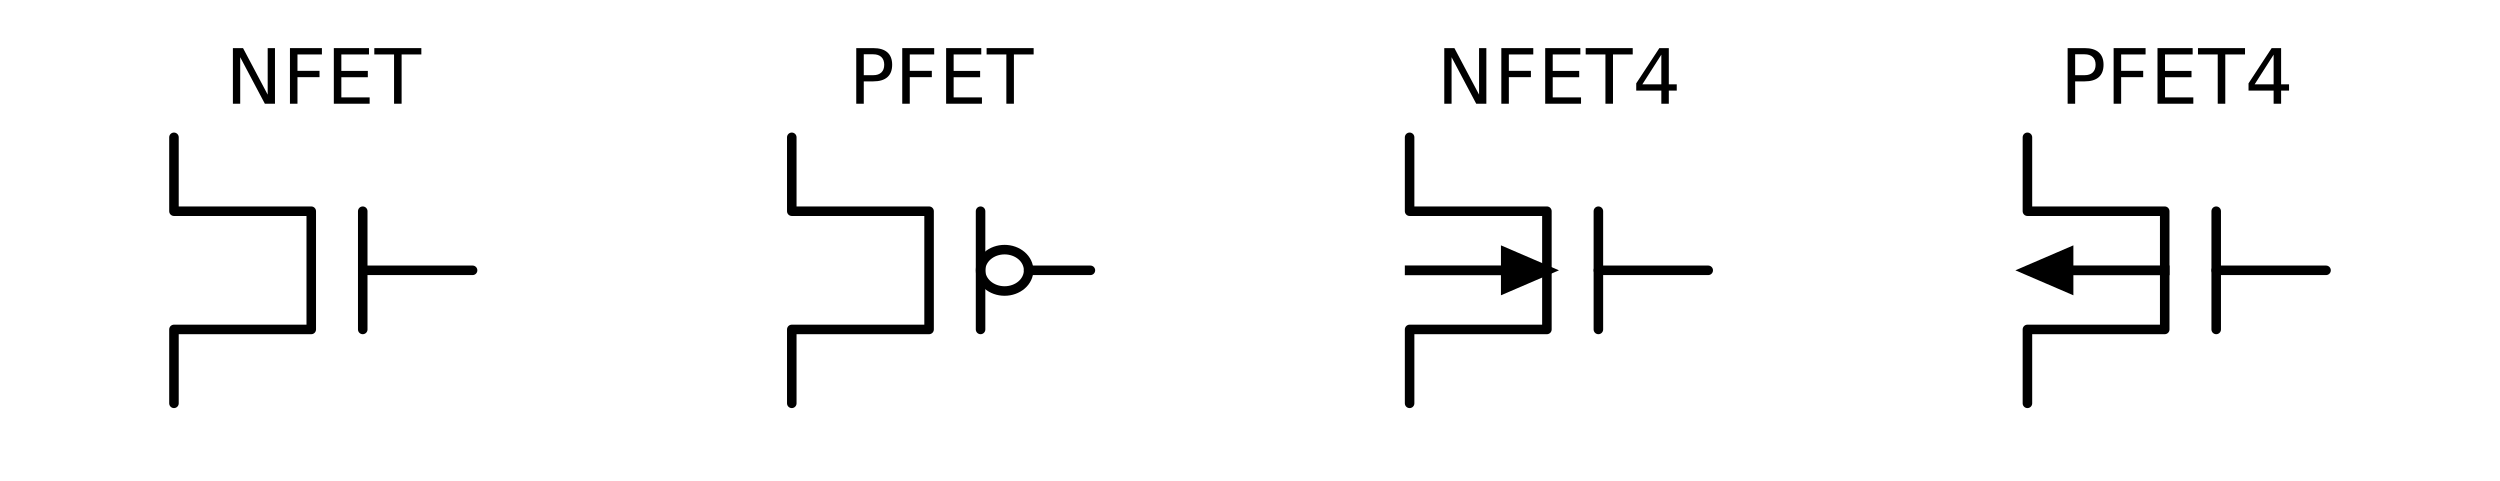
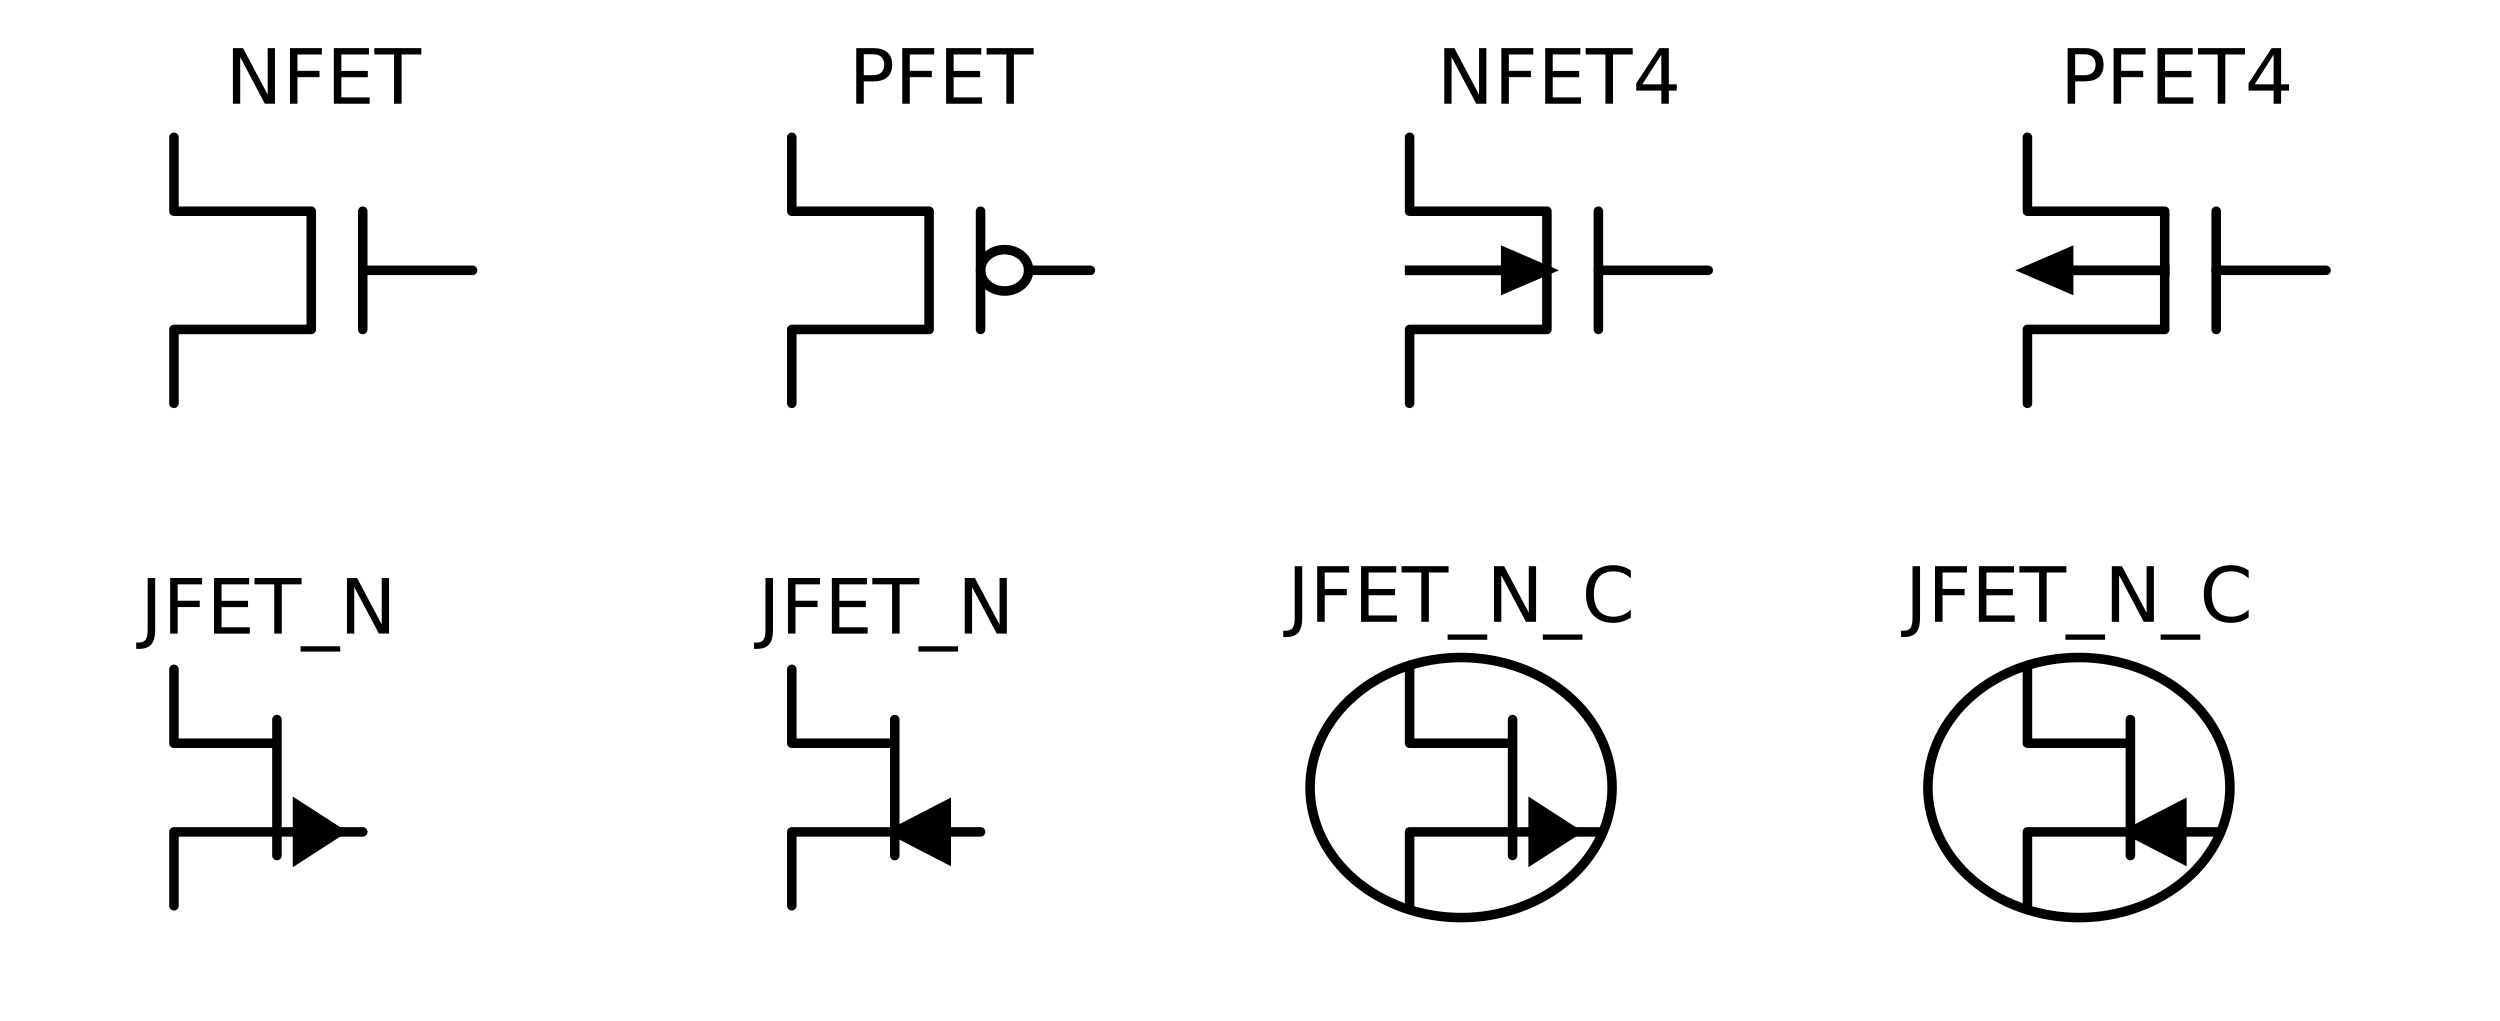
- <svg xmlns="http://www.w3.org/2000/svg" xmlns:xlink="http://www.w3.org/1999/xlink" height="75.536pt" version="1.1" viewBox="0 0 393.318 75.536" width="393.318pt">
+ <svg xmlns="http://www.w3.org/2000/svg" xmlns:xlink="http://www.w3.org/1999/xlink" height="160.492pt" version="1.1" viewBox="0 0 393.318 160.492" width="393.318pt">
  <defs>
    <style type="text/css">
*{stroke-linecap:butt;stroke-linejoin:round;}
  </style>
  </defs>
  <g id="figure_1">
    <g id="patch_1">
-       <path d="M 0 75.536  L 393.318 75.536  L 393.318 0  L 0 0  z " style="fill:none;" />
+       <path d="M 0 160.492  L 393.318 160.492  L 393.318 0  L 0 0  z " style="fill:none;" />
    </g>
    <g id="axes_1">
      <g id="patch_2">
-         <path clip-path="url(#pc973c695d5)" d="M 158.049 45.784  C 159.051 45.784 160.013 45.441 160.722 44.83  C 161.431 44.22 161.829 43.392 161.829 42.529  C 161.829 41.666 161.431 40.838 160.722 40.227  C 160.013 39.617 159.051 39.274 158.049 39.274  C 157.047 39.274 156.085 39.617 155.376 40.227  C 154.667 40.838 154.269 41.666 154.269 42.529  C 154.269 43.392 154.667 44.22 155.376 44.83  C 156.085 45.441 157.047 45.784 158.049 45.784  z " style="fill:none;stroke:#000000;stroke-linejoin:miter;stroke-width:1.5;" />
+         <path clip-path="url(#pbb7f91f96b)" d="M 158.049 45.784  C 159.051 45.784 160.013 45.441 160.722 44.83  C 161.431 44.22 161.829 43.392 161.829 42.529  C 161.829 41.666 161.431 40.838 160.722 40.227  C 160.013 39.617 159.051 39.274 158.049 39.274  C 157.047 39.274 156.085 39.617 155.376 40.227  C 154.667 40.838 154.269 41.666 154.269 42.529  C 154.269 43.392 154.667 44.22 155.376 44.83  C 156.085 45.441 157.047 45.784 158.049 45.784  z " style="fill:none;stroke:#000000;stroke-linejoin:miter;stroke-width:1.5;" />
      </g>
      <g id="patch_3">
-         <path clip-path="url(#pc973c695d5)" d="M 243.369 42.529  L 236.889 45.319  L 236.889 42.543  L 221.769 42.543  L 221.769 42.515  L 236.889 42.515  L 236.889 39.739  z " style="stroke:#000000;stroke-linejoin:miter;stroke-width:1.5;" />
+         <path clip-path="url(#pbb7f91f96b)" d="M 229.869 144.364  C 236.17 144.364 242.214 142.208 246.67 138.371  C 251.125 134.534 253.629 129.33 253.629 123.904  C 253.629 118.478 251.125 113.273 246.67 109.436  C 242.214 105.6 236.17 103.444 229.869 103.444  C 223.568 103.444 217.524 105.6 213.068 109.436  C 208.613 113.273 206.109 118.478 206.109 123.904  C 206.109 129.33 208.613 134.534 213.068 138.371  C 217.524 142.208 223.568 144.364 229.869 144.364  z " style="fill:none;stroke:#000000;stroke-linejoin:miter;stroke-width:1.5;" />
      </g>
      <g id="patch_4">
-         <path clip-path="url(#pc973c695d5)" d="M 318.969 42.529  L 325.449 39.739  L 325.449 42.515  L 340.569 42.515  L 340.569 42.543  L 325.449 42.543  L 325.449 45.319  z " style="stroke:#000000;stroke-linejoin:miter;stroke-width:1.5;" />
+         <path clip-path="url(#pbb7f91f96b)" d="M 327.069 144.364  C 333.37 144.364 339.414 142.208 343.87 138.371  C 348.325 134.534 350.829 129.33 350.829 123.904  C 350.829 118.478 348.325 113.273 343.87 109.436  C 339.414 105.6 333.37 103.444 327.069 103.444  C 320.768 103.444 314.724 105.6 310.268 109.436  C 305.813 113.273 303.309 118.478 303.309 123.904  C 303.309 129.33 305.813 134.534 310.268 138.371  C 314.724 142.208 320.768 144.364 327.069 144.364  z " style="fill:none;stroke:#000000;stroke-linejoin:miter;stroke-width:1.5;" />
+       </g>
+       <g id="patch_5">
+         <path clip-path="url(#pbb7f91f96b)" d="M 243.369 42.529  L 236.889 45.319  L 236.889 42.543  L 221.769 42.543  L 221.769 42.515  L 236.889 42.515  L 236.889 39.739  z " style="stroke:#000000;stroke-linejoin:miter;stroke-width:1.5;" />
+       </g>
+       <g id="patch_6">
+         <path clip-path="url(#pbb7f91f96b)" d="M 318.969 42.529  L 325.449 39.739  L 325.449 42.515  L 340.569 42.515  L 340.569 42.543  L 325.449 42.543  L 325.449 45.319  z " style="stroke:#000000;stroke-linejoin:miter;stroke-width:1.5;" />
+       </g>
+       <g id="patch_7">
+         <path clip-path="url(#pbb7f91f96b)" d="M 53.289 130.879  L 46.809 135.064  L 46.809 130.893  L 46.809 130.893  L 46.809 130.865  L 46.809 130.865  L 46.809 126.694  z " style="stroke:#000000;stroke-linejoin:miter;stroke-width:1.5;" />
+       </g>
+       <g id="patch_8">
+         <path clip-path="url(#pbb7f91f96b)" d="M 140.769 130.879  L 148.869 126.694  L 148.869 130.865  L 148.869 130.865  L 148.869 130.893  L 148.869 130.893  L 148.869 135.064  z " style="stroke:#000000;stroke-linejoin:miter;stroke-width:1.5;" />
+       </g>
+       <g id="patch_9">
+         <path clip-path="url(#pbb7f91f96b)" d="M 247.689 130.879  L 241.209 135.064  L 241.209 130.893  L 241.209 130.893  L 241.209 130.865  L 241.209 130.865  L 241.209 126.694  z " style="stroke:#000000;stroke-linejoin:miter;stroke-width:1.5;" />
+       </g>
+       <g id="patch_10">
+         <path clip-path="url(#pbb7f91f96b)" d="M 335.169 130.879  L 343.269 126.694  L 343.269 130.865  L 343.269 130.865  L 343.269 130.893  L 343.269 130.893  L 343.269 135.064  z " style="stroke:#000000;stroke-linejoin:miter;stroke-width:1.5;" />
      </g>
      <g id="line2d_1">
-         <path clip-path="url(#pc973c695d5)" d="M 57.069 42.529  L 74.349 42.529  " style="fill:none;stroke:#000000;stroke-linecap:round;stroke-width:1.5;" />
+         <path clip-path="url(#pbb7f91f96b)" d="M 57.069 42.529  L 74.349 42.529  " style="fill:none;stroke:#000000;stroke-linecap:round;stroke-width:1.5;" />
      </g>
      <g id="line2d_2">
-         <path clip-path="url(#pc973c695d5)" d="M 27.369 21.604  L 27.369 33.229  L 48.969 33.229  L 48.969 51.829  L 27.369 51.829  L 27.369 63.454  " style="fill:none;stroke:#000000;stroke-linecap:round;stroke-width:1.5;" />
+         <path clip-path="url(#pbb7f91f96b)" d="M 27.369 21.604  L 27.369 33.229  L 48.969 33.229  L 48.969 51.829  L 27.369 51.829  L 27.369 63.454  " style="fill:none;stroke:#000000;stroke-linecap:round;stroke-width:1.5;" />
      </g>
      <g id="line2d_3">
-         <path clip-path="url(#pc973c695d5)" d="M 57.069 33.229  L 57.069 51.829  " style="fill:none;stroke:#000000;stroke-linecap:round;stroke-width:1.5;" />
+         <path clip-path="url(#pbb7f91f96b)" d="M 57.069 33.229  L 57.069 51.829  " style="fill:none;stroke:#000000;stroke-linecap:round;stroke-width:1.5;" />
      </g>
      <g id="line2d_4">
-         <path clip-path="url(#pc973c695d5)" d="M 161.829 42.529  L 171.549 42.529  " style="fill:none;stroke:#000000;stroke-linecap:round;stroke-width:1.5;" />
+         <path clip-path="url(#pbb7f91f96b)" d="M 161.829 42.529  L 171.549 42.529  " style="fill:none;stroke:#000000;stroke-linecap:round;stroke-width:1.5;" />
      </g>
      <g id="line2d_5">
-         <path clip-path="url(#pc973c695d5)" d="M 124.569 21.604  L 124.569 33.229  L 146.169 33.229  L 146.169 51.829  L 124.569 51.829  L 124.569 63.454  " style="fill:none;stroke:#000000;stroke-linecap:round;stroke-width:1.5;" />
+         <path clip-path="url(#pbb7f91f96b)" d="M 124.569 21.604  L 124.569 33.229  L 146.169 33.229  L 146.169 51.829  L 124.569 51.829  L 124.569 63.454  " style="fill:none;stroke:#000000;stroke-linecap:round;stroke-width:1.5;" />
      </g>
      <g id="line2d_6">
-         <path clip-path="url(#pc973c695d5)" d="M 154.269 33.229  L 154.269 51.829  " style="fill:none;stroke:#000000;stroke-linecap:round;stroke-width:1.5;" />
+         <path clip-path="url(#pbb7f91f96b)" d="M 154.269 33.229  L 154.269 51.829  " style="fill:none;stroke:#000000;stroke-linecap:round;stroke-width:1.5;" />
      </g>
      <g id="line2d_7">
-         <path clip-path="url(#pc973c695d5)" d="M 251.469 42.529  L 268.749 42.529  " style="fill:none;stroke:#000000;stroke-linecap:round;stroke-width:1.5;" />
+         <path clip-path="url(#pbb7f91f96b)" d="M 251.469 42.529  L 268.749 42.529  " style="fill:none;stroke:#000000;stroke-linecap:round;stroke-width:1.5;" />
      </g>
      <g id="line2d_8">
-         <path clip-path="url(#pc973c695d5)" d="M 221.769 21.604  L 221.769 33.229  L 243.369 33.229  L 243.369 51.829  L 221.769 51.829  L 221.769 63.454  " style="fill:none;stroke:#000000;stroke-linecap:round;stroke-width:1.5;" />
+         <path clip-path="url(#pbb7f91f96b)" d="M 221.769 21.604  L 221.769 33.229  L 243.369 33.229  L 243.369 51.829  L 221.769 51.829  L 221.769 63.454  " style="fill:none;stroke:#000000;stroke-linecap:round;stroke-width:1.5;" />
      </g>
      <g id="line2d_9">
-         <path clip-path="url(#pc973c695d5)" d="M 251.469 33.229  L 251.469 51.829  " style="fill:none;stroke:#000000;stroke-linecap:round;stroke-width:1.5;" />
+         <path clip-path="url(#pbb7f91f96b)" d="M 251.469 33.229  L 251.469 51.829  " style="fill:none;stroke:#000000;stroke-linecap:round;stroke-width:1.5;" />
      </g>
      <g id="line2d_10">
-         <path clip-path="url(#pc973c695d5)" d="M 348.669 42.529  L 365.949 42.529  " style="fill:none;stroke:#000000;stroke-linecap:round;stroke-width:1.5;" />
+         <path clip-path="url(#pbb7f91f96b)" d="M 348.669 42.529  L 365.949 42.529  " style="fill:none;stroke:#000000;stroke-linecap:round;stroke-width:1.5;" />
      </g>
      <g id="line2d_11">
-         <path clip-path="url(#pc973c695d5)" d="M 318.969 21.604  L 318.969 33.229  L 340.569 33.229  L 340.569 51.829  L 318.969 51.829  L 318.969 63.454  " style="fill:none;stroke:#000000;stroke-linecap:round;stroke-width:1.5;" />
+         <path clip-path="url(#pbb7f91f96b)" d="M 318.969 21.604  L 318.969 33.229  L 340.569 33.229  L 340.569 51.829  L 318.969 51.829  L 318.969 63.454  " style="fill:none;stroke:#000000;stroke-linecap:round;stroke-width:1.5;" />
      </g>
      <g id="line2d_12">
-         <path clip-path="url(#pc973c695d5)" d="M 348.669 33.229  L 348.669 51.829  " style="fill:none;stroke:#000000;stroke-linecap:round;stroke-width:1.5;" />
+         <path clip-path="url(#pbb7f91f96b)" d="M 348.669 33.229  L 348.669 51.829  " style="fill:none;stroke:#000000;stroke-linecap:round;stroke-width:1.5;" />
+       </g>
+       <g id="line2d_13">
+         <path clip-path="url(#pbb7f91f96b)" d="M 43.569 130.879  L 57.069 130.879  " style="fill:none;stroke:#000000;stroke-linecap:round;stroke-width:1.5;" />
+       </g>
+       <g id="line2d_14">
+         <path clip-path="url(#pbb7f91f96b)" d="M 27.369 105.304  L 27.369 116.929  L 43.569 116.929  L 43.569 113.209  L 43.569 134.599  L 43.569 130.879  L 27.369 130.879  L 27.369 142.504  " style="fill:none;stroke:#000000;stroke-linecap:round;stroke-width:1.5;" />
+       </g>
+       <g id="line2d_15">
+         <path clip-path="url(#pbb7f91f96b)" d="M 140.769 130.879  L 154.269 130.879  " style="fill:none;stroke:#000000;stroke-linecap:round;stroke-width:1.5;" />
+       </g>
+       <g id="line2d_16">
+         <path clip-path="url(#pbb7f91f96b)" d="M 124.569 105.304  L 124.569 116.929  L 140.769 116.929  L 140.769 113.209  L 140.769 134.599  L 140.769 130.879  L 124.569 130.879  L 124.569 142.504  " style="fill:none;stroke:#000000;stroke-linecap:round;stroke-width:1.5;" />
+       </g>
+       <g id="line2d_17">
+         <path clip-path="url(#pbb7f91f96b)" d="M 237.969 130.879  L 251.469 130.879  " style="fill:none;stroke:#000000;stroke-linecap:round;stroke-width:1.5;" />
+       </g>
+       <g id="line2d_18">
+         <path clip-path="url(#pbb7f91f96b)" d="M 221.769 105.304  L 221.769 116.929  L 237.969 116.929  L 237.969 113.209  L 237.969 134.599  L 237.969 130.879  L 221.769 130.879  L 221.769 142.504  " style="fill:none;stroke:#000000;stroke-linecap:round;stroke-width:1.5;" />
+       </g>
+       <g id="line2d_19">
+         <path clip-path="url(#pbb7f91f96b)" d="M 335.169 130.879  L 348.669 130.879  " style="fill:none;stroke:#000000;stroke-linecap:round;stroke-width:1.5;" />
+       </g>
+       <g id="line2d_20">
+         <path clip-path="url(#pbb7f91f96b)" d="M 318.969 105.304  L 318.969 116.929  L 335.169 116.929  L 335.169 113.209  L 335.169 134.599  L 335.169 130.879  L 318.969 130.879  L 318.969 142.504  " style="fill:none;stroke:#000000;stroke-linecap:round;stroke-width:1.5;" />
      </g>
      <g id="text_1">
        <defs>
          <path d="M 9.812 72.906  L 23.094 72.906  L 55.422 11.922  L 55.422 72.906  L 64.984 72.906  L 64.984 0  L 51.703 0  L 19.391 60.984  L 19.391 0  L 9.812 0  z " id="DejaVuSans-78" />
          <path d="M 9.812 72.906  L 51.703 72.906  L 51.703 64.594  L 19.672 64.594  L 19.672 43.109  L 48.578 43.109  L 48.578 34.812  L 19.672 34.812  L 19.672 0  L 9.812 0  z " id="DejaVuSans-70" />
          <path d="M 9.812 72.906  L 55.906 72.906  L 55.906 64.594  L 19.672 64.594  L 19.672 43.016  L 54.391 43.016  L 54.391 34.719  L 19.672 34.719  L 19.672 8.297  L 56.781 8.297  L 56.781 0  L 9.812 0  z " id="DejaVuSans-69" />
          <path d="M -0.297 72.906  L 61.375 72.906  L 61.375 64.594  L 35.5 64.594  L 35.5 0  L 25.594 0  L 25.594 64.594  L -0.297 64.594  z " id="DejaVuSans-84" />
        </defs>
        <g transform="translate(35.46337 16.31812)scale(0.12 -0.12)">
          <use xlink:href="#DejaVuSans-78" />
          <use x="74.805" xlink:href="#DejaVuSans-70" />
          <use x="132.324" xlink:href="#DejaVuSans-69" />
          <use x="195.508" xlink:href="#DejaVuSans-84" />
        </g>
      </g>
      <g id="text_2">
        <defs>
          <path d="M 19.672 64.797  L 19.672 37.406  L 32.078 37.406  Q 38.969 37.406 42.719 40.969  Q 46.484 44.531 46.484 51.125  Q 46.484 57.672 42.719 61.234  Q 38.969 64.797 32.078 64.797  z M 9.812 72.906  L 32.078 72.906  Q 44.344 72.906 50.609 67.359  Q 56.891 61.812 56.891 51.125  Q 56.891 40.328 50.609 34.812  Q 44.344 29.297 32.078 29.297  L 19.672 29.297  L 19.672 0  L 9.812 0  z " id="DejaVuSans-80" />
        </defs>
        <g transform="translate(133.5343 16.31812)scale(0.12 -0.12)">
          <use xlink:href="#DejaVuSans-80" />
          <use x="60.303" xlink:href="#DejaVuSans-70" />
          <use x="117.822" xlink:href="#DejaVuSans-69" />
          <use x="181.006" xlink:href="#DejaVuSans-84" />
        </g>
      </g>
      <g id="text_3">
        <defs>
          <path d="M 37.797 64.312  L 12.891 25.391  L 37.797 25.391  z M 35.203 72.906  L 47.609 72.906  L 47.609 25.391  L 58.016 25.391  L 58.016 17.188  L 47.609 17.188  L 47.609 0  L 37.797 0  L 37.797 17.188  L 4.891 17.188  L 4.891 26.703  z " id="DejaVuSans-52" />
        </defs>
        <g transform="translate(226.0459 16.31812)scale(0.12 -0.12)">
          <use xlink:href="#DejaVuSans-78" />
          <use x="74.805" xlink:href="#DejaVuSans-70" />
          <use x="132.324" xlink:href="#DejaVuSans-69" />
          <use x="195.508" xlink:href="#DejaVuSans-84" />
          <use x="256.592" xlink:href="#DejaVuSans-52" />
        </g>
      </g>
      <g id="text_4">
        <g transform="translate(324.1168 16.31812)scale(0.12 -0.12)">
          <use xlink:href="#DejaVuSans-80" />
          <use x="60.303" xlink:href="#DejaVuSans-70" />
          <use x="117.822" xlink:href="#DejaVuSans-69" />
          <use x="181.006" xlink:href="#DejaVuSans-84" />
          <use x="242.09" xlink:href="#DejaVuSans-52" />
        </g>
      </g>
+       <g id="text_5">
+         <defs>
+           <path d="M 9.812 72.906  L 19.672 72.906  L 19.672 5.078  Q 19.672 -8.109 14.672 -14.062  Q 9.672 -20.016 -1.422 -20.016  L -5.172 -20.016  L -5.172 -11.719  L -2.094 -11.719  Q 4.438 -11.719 7.125 -8.047  Q 9.812 -4.391 9.812 5.078  z " id="DejaVuSans-74" />
+           <path d="M 50.984 -16.609  L 50.984 -23.578  L -0.984 -23.578  L -0.984 -16.609  z " id="DejaVuSans-95" />
+         </defs>
+         <g transform="translate(22.05337 99.68438)scale(0.12 -0.12)">
+           <use xlink:href="#DejaVuSans-74" />
+           <use x="29.492" xlink:href="#DejaVuSans-70" />
+           <use x="87.012" xlink:href="#DejaVuSans-69" />
+           <use x="150.195" xlink:href="#DejaVuSans-84" />
+           <use x="211.279" xlink:href="#DejaVuSans-95" />
+           <use x="261.279" xlink:href="#DejaVuSans-78" />
+         </g>
+       </g>
+       <g id="text_6">
+         <g transform="translate(119.2534 99.68438)scale(0.12 -0.12)">
+           <use xlink:href="#DejaVuSans-74" />
+           <use x="29.492" xlink:href="#DejaVuSans-70" />
+           <use x="87.012" xlink:href="#DejaVuSans-69" />
+           <use x="150.195" xlink:href="#DejaVuSans-84" />
+           <use x="211.279" xlink:href="#DejaVuSans-95" />
+           <use x="261.279" xlink:href="#DejaVuSans-78" />
+         </g>
+       </g>
+       <g id="text_7">
+         <defs>
+           <path d="M 64.406 67.281  L 64.406 56.891  Q 59.422 61.531 53.781 63.812  Q 48.141 66.109 41.797 66.109  Q 29.297 66.109 22.656 58.469  Q 16.016 50.828 16.016 36.375  Q 16.016 21.969 22.656 14.328  Q 29.297 6.688 41.797 6.688  Q 48.141 6.688 53.781 8.984  Q 59.422 11.281 64.406 15.922  L 64.406 5.609  Q 59.234 2.094 53.438 0.328  Q 47.656 -1.422 41.219 -1.422  Q 24.656 -1.422 15.125 8.703  Q 5.609 18.844 5.609 36.375  Q 5.609 53.953 15.125 64.078  Q 24.656 74.219 41.219 74.219  Q 47.75 74.219 53.531 72.484  Q 59.328 70.75 64.406 67.281  z " id="DejaVuSans-67" />
+         </defs>
+         <g transform="translate(202.5137 97.82438)scale(0.12 -0.12)">
+           <use xlink:href="#DejaVuSans-74" />
+           <use x="29.492" xlink:href="#DejaVuSans-70" />
+           <use x="87.012" xlink:href="#DejaVuSans-69" />
+           <use x="150.195" xlink:href="#DejaVuSans-84" />
+           <use x="211.279" xlink:href="#DejaVuSans-95" />
+           <use x="261.279" xlink:href="#DejaVuSans-78" />
+           <use x="336.084" xlink:href="#DejaVuSans-95" />
+           <use x="386.084" xlink:href="#DejaVuSans-67" />
+         </g>
+       </g>
+       <g id="text_8">
+         <g transform="translate(299.7137 97.82438)scale(0.12 -0.12)">
+           <use xlink:href="#DejaVuSans-74" />
+           <use x="29.492" xlink:href="#DejaVuSans-70" />
+           <use x="87.012" xlink:href="#DejaVuSans-69" />
+           <use x="150.195" xlink:href="#DejaVuSans-84" />
+           <use x="211.279" xlink:href="#DejaVuSans-95" />
+           <use x="261.279" xlink:href="#DejaVuSans-78" />
+           <use x="336.084" xlink:href="#DejaVuSans-95" />
+           <use x="386.084" xlink:href="#DejaVuSans-67" />
+         </g>
+       </g>
    </g>
  </g>
  <defs>
-     <clipPath id="pc973c695d5">
-       <rect height="51.615" width="378.918" x="7.2" y="16.721" />
+     <clipPath id="pbb7f91f96b">
+       <rect height="140.616" width="378.918" x="7.2" y="12.676" />
    </clipPath>
  </defs>
</svg>
